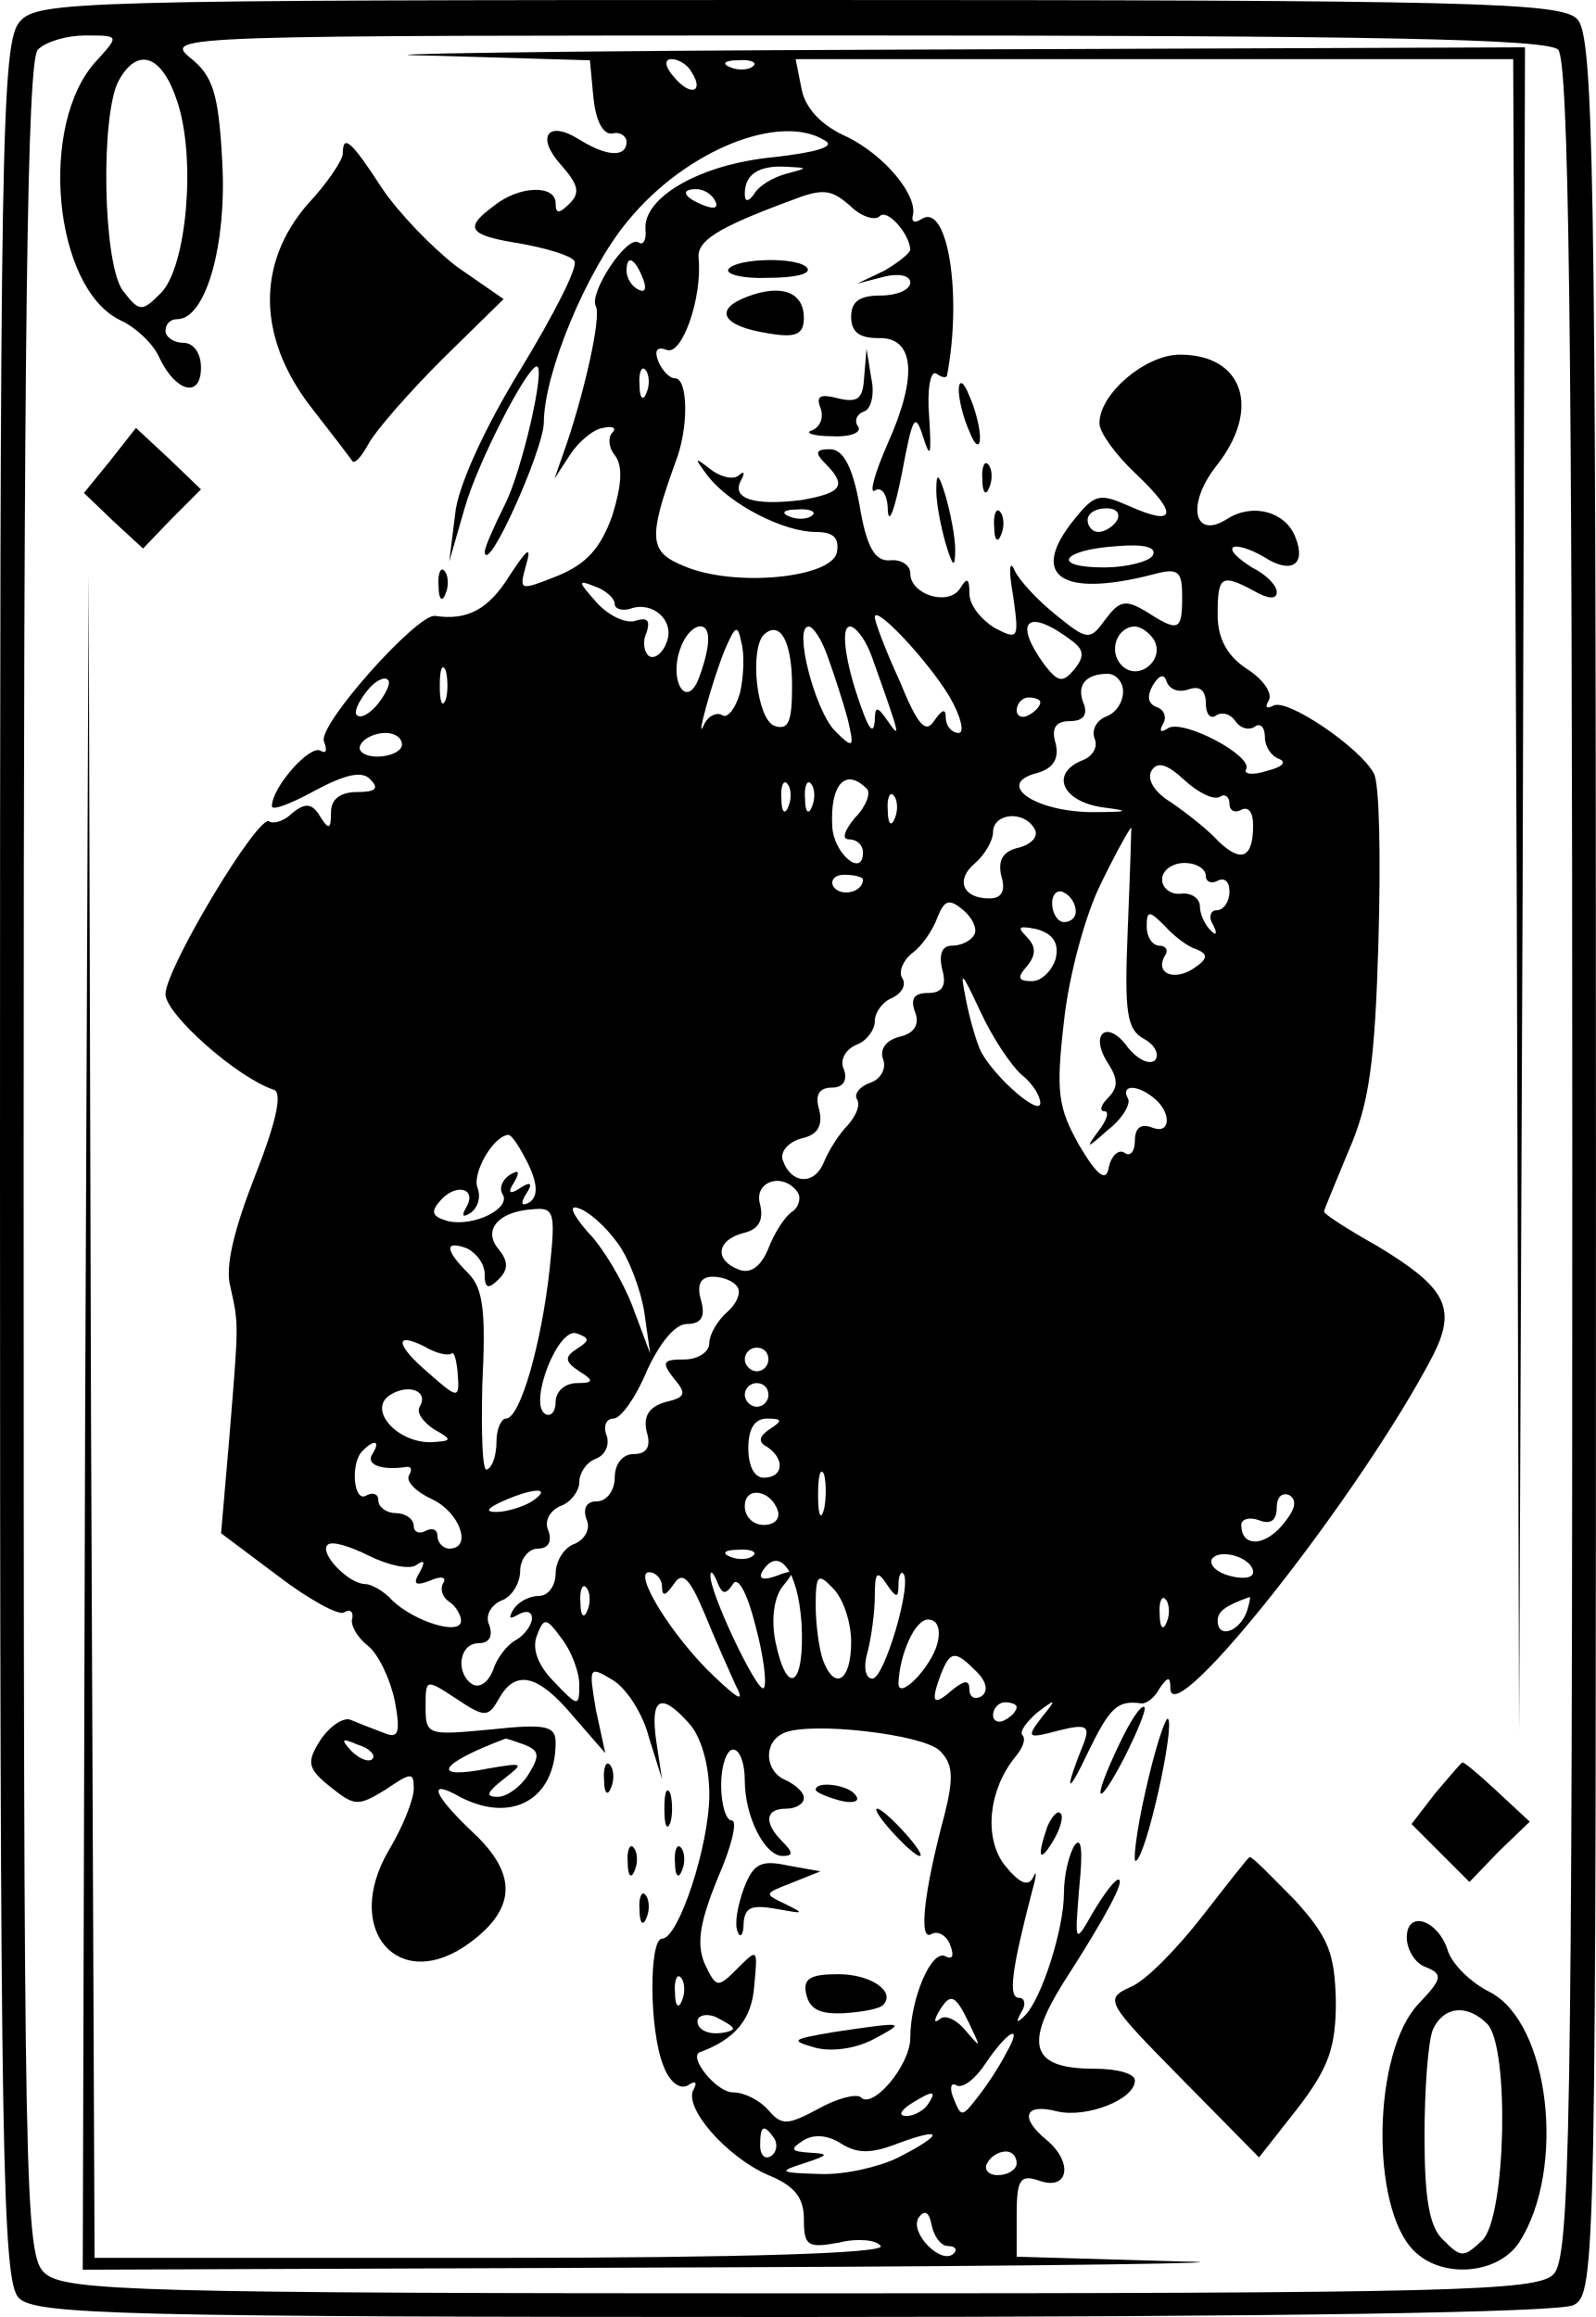
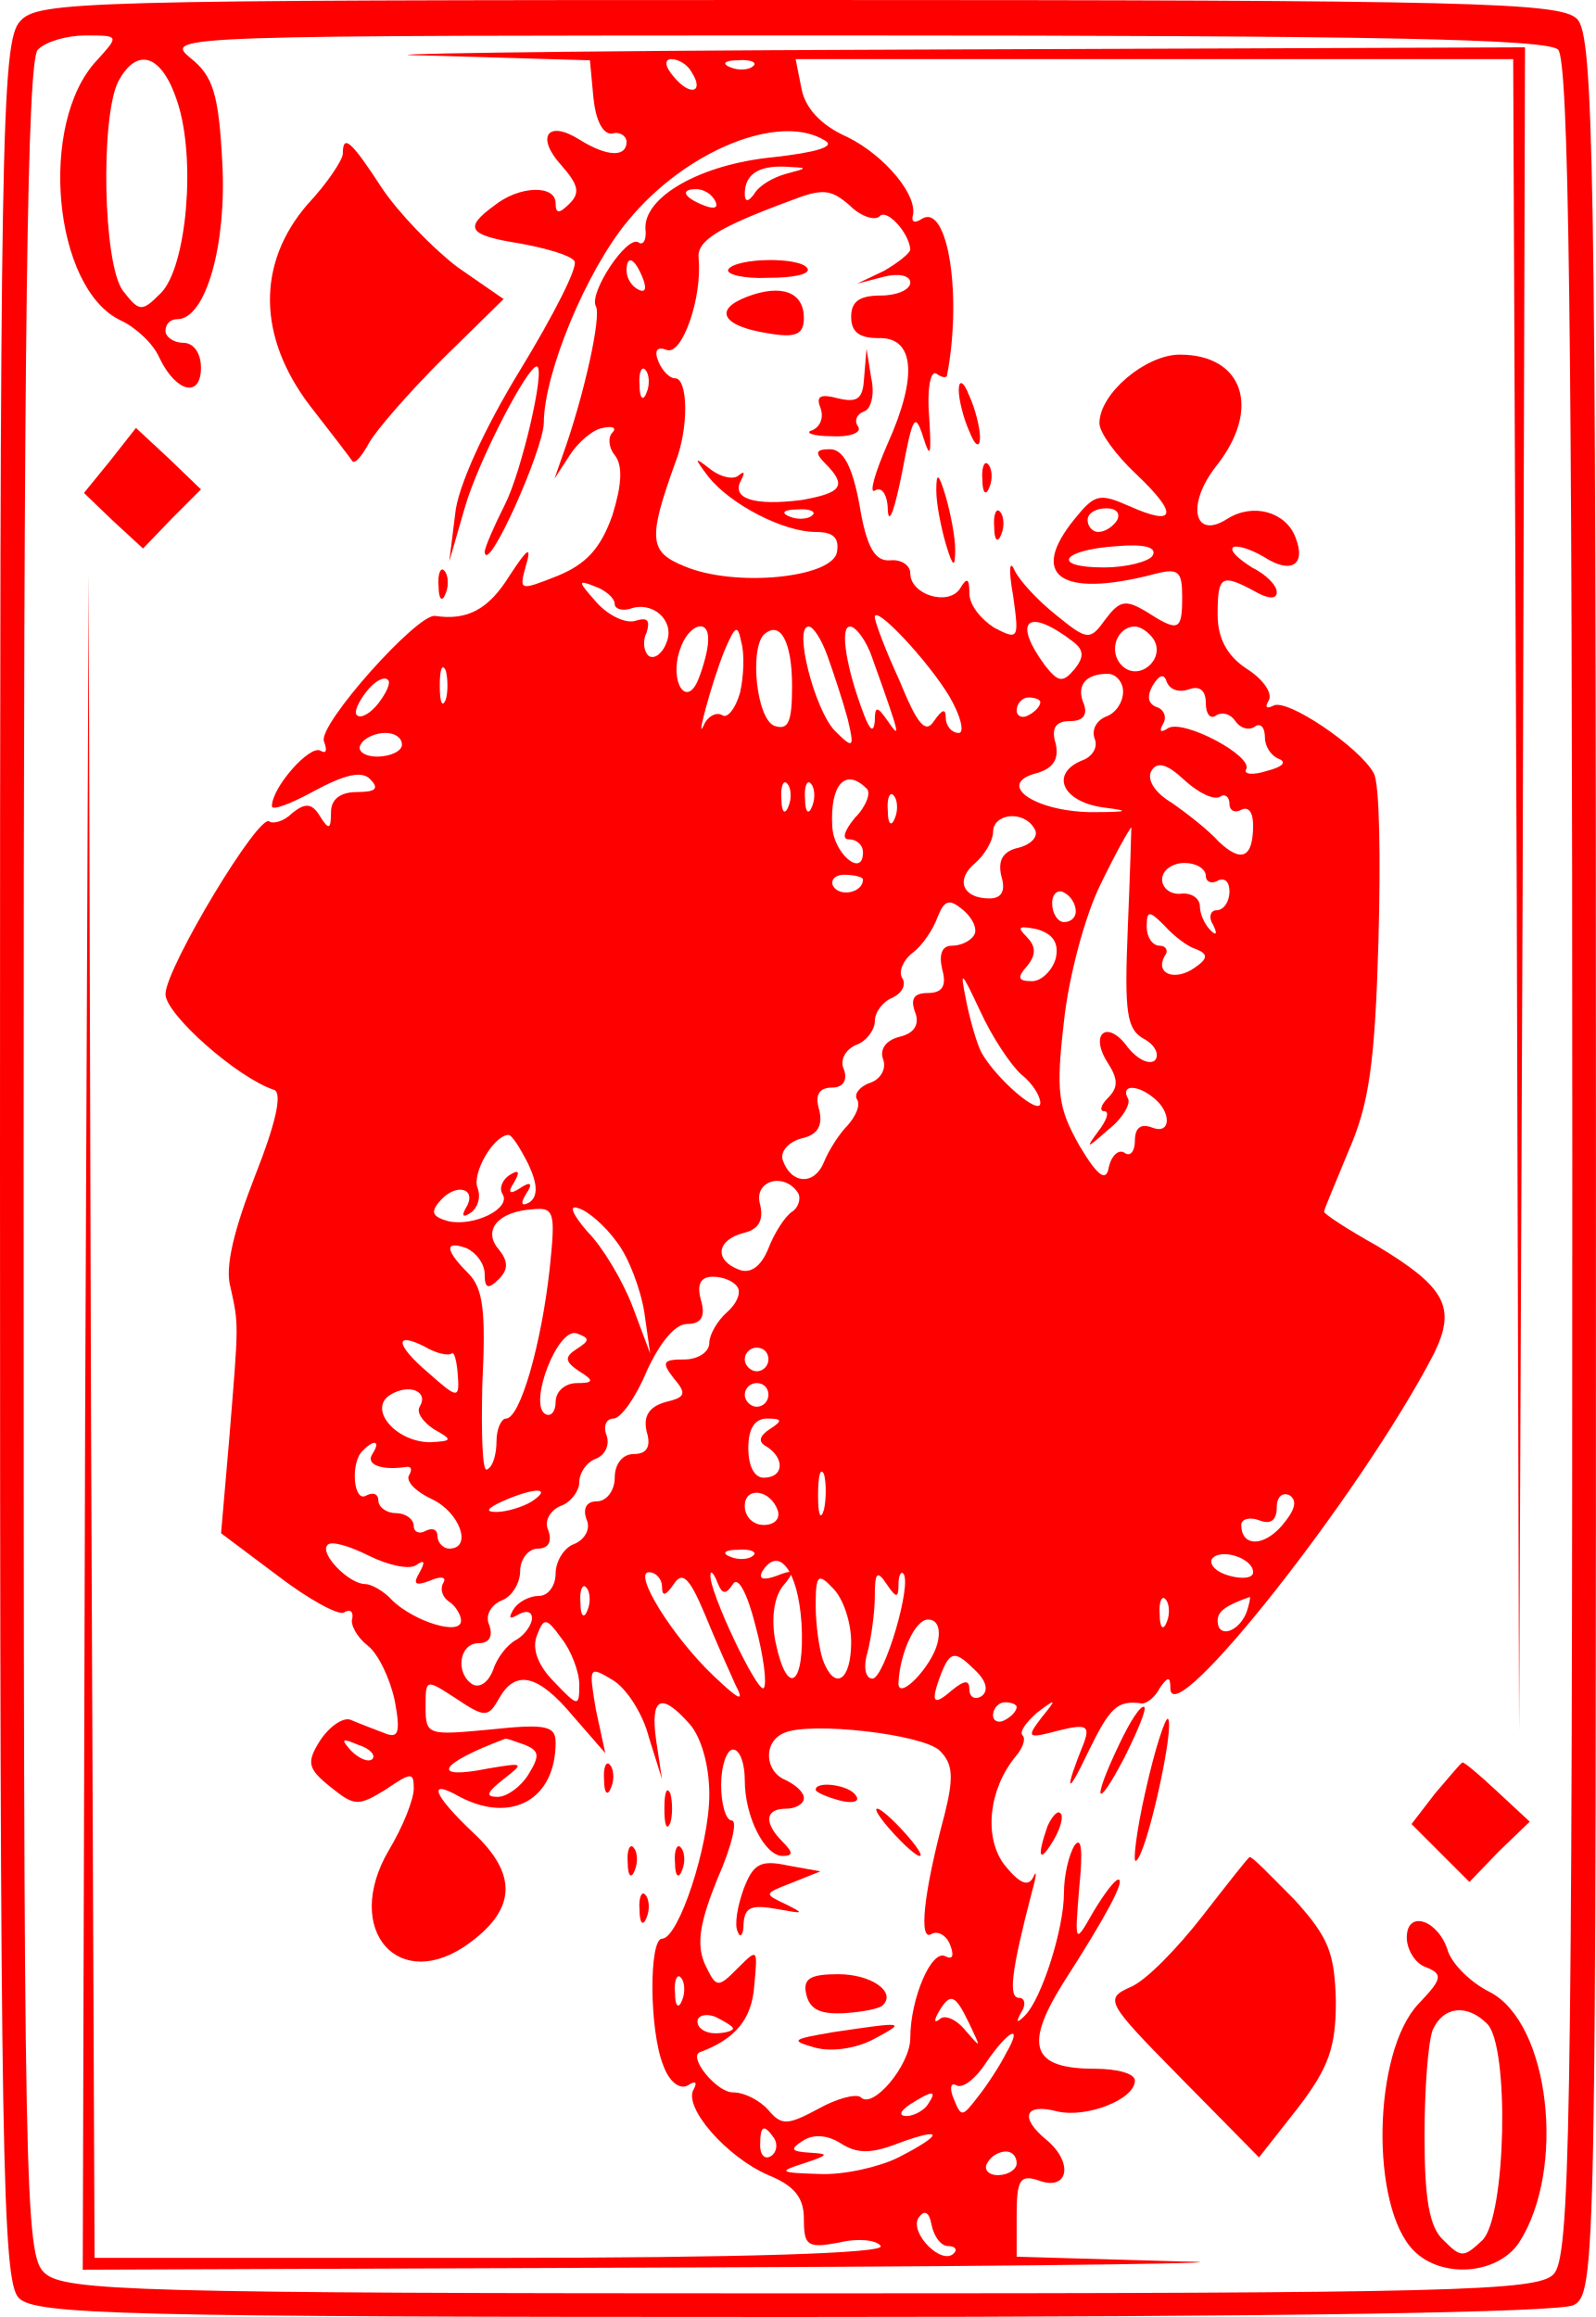
<svg xmlns="http://www.w3.org/2000/svg" version="1.0" width="135pt" height="196pt" viewBox="0 0 135 196" preserveAspectRatio="xMidYMid meet">
-   <g transform="translate(0,196) scale(0.1,-0.1)" fill="#000000" stroke="none">
+   <g transform="translate(0,196) scale(0.1,-0.1)" fill="#FF0000" stroke="none">
    <path d="M17 1942 c-16 -17 -17 -98 -17 -965 0 -846 2 -947 16 -961 14 -14 87 -16 655 -16 422 0 647 4 660 10 19 10 19 32 19 965 0 854 -2 955 -16 969 -14 14 -87 16 -658 16 -610 0 -644 -1 -659 -18z m65 -33 c-50 -53 -37 -193 20 -220 13 -6 28 -20 33 -32 14 -29 35 -34 35 -8 0 12 -6 21 -15 21 -8 0 -15 5 -15 10 0 6 4 10 10 10 24 0 42 63 38 133 -3 58 -8 73 -27 88 -23 19 -12 19 561 19 441 0 587 -3 596 -12 9 -9 12 -231 12 -939 0 -830 -2 -929 -16 -943 -14 -14 -85 -16 -636 -16 -564 0 -623 2 -640 17 -17 15 -18 58 -18 943 0 707 3 929 12 938 7 7 25 12 40 12 29 0 29 0 10 -21z m68 -35 c16 -48 8 -140 -14 -162 -16 -16 -18 -16 -32 2 -17 23 -19 147 -4 177 16 30 37 23 50 -17z" />
    <path d="M362 1913 l137 -4 3 -32 c2 -19 8 -31 16 -30 6 2 12 -2 12 -7 0 -13 -16 -13 -40 2 -27 17 -37 2 -15 -22 14 -16 16 -23 7 -32 -9 -9 -12 -9 -12 0 0 16 -31 15 -52 -2 -26 -19 -22 -25 22 -32 22 -4 43 -10 46 -15 3 -5 -18 -46 -46 -92 -30 -49 -53 -99 -55 -122 l-5 -40 13 45 c11 39 53 120 61 120 8 0 -13 -90 -27 -117 -9 -18 -17 -36 -17 -40 2 -20 49 85 50 109 0 42 36 129 71 171 49 60 129 92 167 68 9 -5 -8 -10 -44 -14 -62 -6 -110 -34 -108 -61 1 -9 -2 -14 -6 -11 -10 6 -42 -43 -36 -54 5 -8 -10 -76 -28 -126 l-7 -20 13 20 c7 11 20 22 28 23 8 2 12 0 8 -4 -4 -4 -3 -13 2 -19 7 -9 6 -25 -2 -51 -10 -28 -22 -41 -46 -51 -33 -13 -33 -13 -27 9 5 17 1 14 -14 -9 -18 -29 -36 -38 -63 -34 -15 2 -99 -92 -94 -106 3 -8 2 -11 -3 -8 -9 5 -41 -31 -41 -47 0 -4 16 2 36 13 26 14 40 17 47 10 8 -8 5 -11 -11 -11 -14 0 -22 -6 -22 -17 0 -15 -2 -15 -9 -4 -7 12 -13 12 -24 3 -7 -7 -16 -9 -19 -7 -8 9 -88 -124 -88 -146 0 -17 61 -71 92 -81 7 -3 1 -29 -16 -72 -18 -46 -26 -78 -21 -95 7 -32 7 -29 -1 -127 l-7 -81 48 -36 c26 -20 52 -34 56 -31 5 3 8 1 7 -5 -2 -5 4 -16 13 -23 9 -7 19 -28 23 -47 5 -27 3 -32 -9 -27 -8 3 -21 8 -28 11 -6 3 -18 -5 -26 -17 -12 -19 -11 -24 9 -40 20 -16 23 -16 46 -2 22 15 24 15 24 1 0 -9 -9 -32 -21 -52 -40 -68 9 -123 69 -78 39 29 39 58 3 92 -35 33 -40 47 -12 31 44 -23 81 -2 81 46 0 14 -8 16 -55 11 -53 -5 -55 -5 -55 19 0 24 0 24 26 7 24 -16 27 -16 36 0 14 25 33 21 63 -15 l27 -31 -8 37 c-6 36 -6 37 14 25 12 -7 26 -29 31 -49 l11 -35 -5 33 c-5 36 4 41 28 14 10 -11 17 -35 17 -60 0 -43 -26 -122 -40 -122 -11 0 -11 -77 1 -107 5 -14 14 -21 21 -17 6 4 8 3 5 -3 -10 -15 28 -58 63 -73 22 -9 30 -19 30 -37 0 -23 3 -25 30 -20 16 4 32 2 35 -3 4 -6 -116 -10 -329 -10 l-336 0 -3 712 -2 713 -3 -717 -2 -718 533 2 c292 1 470 4 395 5 l-138 4 0 35 c0 31 3 35 20 29 24 -8 28 16 5 35 -23 19 -18 31 9 24 25 -6 66 10 66 26 0 6 -15 10 -34 10 -53 0 -60 19 -27 72 38 59 53 88 47 88 -3 0 -12 -12 -21 -27 -16 -28 -16 -28 -12 21 3 30 2 43 -4 35 -5 -8 -9 -26 -9 -40 0 -31 -19 -90 -33 -104 -7 -7 -8 -6 -3 3 4 6 3 12 -2 12 -9 0 -7 21 11 90 4 14 4 19 1 12 -4 -8 -11 -6 -24 10 -18 23 -14 64 9 92 6 7 9 15 6 18 -3 3 3 11 12 19 17 13 17 12 4 -4 -13 -17 -12 -18 14 -11 24 6 27 4 22 -10 -17 -42 -15 -47 3 -9 19 39 25 45 46 42 4 0 11 5 15 13 7 10 9 10 9 0 0 -40 162 165 223 283 19 39 10 56 -48 91 -25 14 -45 27 -45 29 0 2 10 25 21 52 17 39 22 73 25 176 2 71 1 135 -4 143 -12 22 -74 64 -85 57 -6 -3 -7 -1 -4 4 4 6 -4 18 -18 27 -17 11 -25 26 -25 46 0 33 3 35 31 20 12 -7 19 -7 19 -1 0 6 -9 15 -21 21 -11 7 -19 14 -16 17 3 2 14 -1 26 -8 23 -15 36 -7 27 16 -8 22 -36 30 -58 16 -28 -18 -35 12 -9 45 38 48 23 94 -31 94 -29 0 -68 -33 -68 -58 0 -8 14 -27 31 -43 36 -34 34 -45 -6 -27 -25 11 -29 10 -46 -11 -39 -48 -12 -67 66 -47 22 6 25 3 25 -19 0 -29 -3 -30 -31 -12 -17 10 -22 9 -34 -7 -13 -18 -15 -18 -42 4 -15 12 -31 29 -35 38 -4 9 -5 0 -1 -22 5 -36 5 -38 -16 -27 -11 7 -21 19 -21 29 0 13 -2 14 -8 4 -10 -15 -42 -5 -42 13 0 7 -8 12 -17 11 -13 -1 -20 11 -26 47 -6 33 -14 47 -25 47 -12 0 -13 -3 -4 -12 19 -19 14 -25 -20 -31 -40 -5 -60 1 -51 17 3 6 3 8 -2 4 -4 -4 -15 -2 -24 5 -14 11 -14 10 -2 -6 19 -24 64 -47 91 -47 15 0 20 -5 18 -17 -4 -22 -87 -30 -129 -12 -30 12 -31 23 -8 87 12 30 11 72 0 72 -5 0 -11 7 -14 14 -4 10 -1 13 7 10 13 -5 30 44 27 77 -2 15 15 26 77 49 28 11 35 10 51 -4 9 -9 21 -13 25 -9 6 7 25 -14 26 -28 0 -3 -10 -11 -22 -18 l-23 -11 23 6 c12 3 22 1 22 -5 0 -6 -11 -11 -25 -11 -18 0 -25 -5 -25 -18 0 -13 7 -18 23 -18 30 1 34 -31 8 -89 -11 -25 -16 -43 -11 -40 6 4 11 -4 11 -17 1 -13 6 2 12 32 9 48 11 52 18 30 6 -19 7 -15 5 17 -2 23 1 40 6 37 4 -3 8 -4 9 -2 13 67 1 146 -21 133 -6 -4 -9 -3 -8 2 5 17 -23 51 -55 67 -23 10 -36 25 -39 41 l-5 25 303 0 304 0 3 -707 2 -708 3 713 2 712 -532 -2 c-293 -1 -471 -4 -396 -5z m223 -14 c11 -17 -1 -21 -15 -4 -8 9 -8 15 -2 15 6 0 14 -5 17 -11z m52 5 c-3 -3 -12 -4 -19 -1 -8 3 -5 6 6 6 11 1 17 -2 13 -5z m28 -91 c-11 -3 -23 -10 -27 -17 -5 -7 -8 -7 -8 0 0 16 11 24 34 23 20 -1 20 -1 1 -6z m-60 -23 c3 -6 -1 -7 -9 -4 -18 7 -21 14 -7 14 6 0 13 -4 16 -10z m-61 -66 c3 -8 2 -12 -4 -9 -6 3 -10 10 -10 16 0 14 7 11 14 -7z m3 -96 c-3 -8 -6 -5 -6 6 -1 11 2 17 5 13 3 -3 4 -12 1 -19z m140 -104 c-3 -3 -12 -4 -19 -1 -8 3 -5 6 6 6 11 1 17 -2 13 -5z m258 -4 c-3 -5 -10 -10 -16 -10 -5 0 -9 5 -9 10 0 6 7 10 16 10 8 0 12 -4 9 -10z m30 -30 c-3 -5 -22 -10 -41 -10 -46 0 -36 15 11 18 23 2 34 -1 30 -8z m-455 -41 c0 -4 6 -6 13 -4 19 7 38 -10 31 -28 -3 -9 -10 -15 -15 -12 -4 3 -6 12 -2 20 3 10 1 13 -9 10 -8 -3 -23 4 -33 15 -16 18 -17 20 -2 14 9 -3 17 -10 17 -15z m283 -78 c10 -17 13 -31 8 -31 -6 0 -11 6 -11 13 0 8 -3 7 -10 -3 -7 -11 -14 -3 -29 34 -12 26 -21 50 -21 54 0 11 45 -37 63 -67z m105 46 c9 -7 9 -13 1 -23 -10 -12 -14 -11 -25 3 -28 38 -15 50 24 20z m-309 1 c0 -7 -4 -22 -8 -32 -10 -26 -25 -3 -16 24 7 22 25 28 24 8z m27 -44 c-4 -14 -11 -22 -15 -19 -5 3 -12 -1 -15 -7 -9 -21 6 35 17 62 9 21 11 22 14 7 3 -10 2 -30 -1 -43z m44 6 c0 -31 -3 -38 -15 -34 -15 6 -21 64 -9 77 14 13 24 -6 24 -43z m30 25 c5 -14 13 -38 17 -53 6 -25 5 -26 -11 -10 -17 18 -35 88 -22 88 4 0 11 -11 16 -25z m38 -2 c24 -67 24 -69 13 -53 -9 13 -11 13 -11 0 -1 -10 -4 -8 -9 5 -15 39 -21 75 -12 75 5 0 14 -12 19 -27z m238 16 c10 -17 -13 -36 -27 -22 -12 12 -4 33 11 33 5 0 12 -5 16 -11z m-599 -51 c-3 -7 -5 -2 -5 12 0 14 2 19 5 13 2 -7 2 -19 0 -25z m-57 -3 c-7 -9 -15 -13 -18 -10 -3 2 1 11 8 20 7 9 15 13 18 10 3 -2 -1 -11 -8 -20z m630 10 c0 -9 -6 -18 -14 -21 -8 -3 -13 -11 -10 -19 3 -7 -2 -15 -10 -18 -28 -11 -18 -35 17 -40 24 -3 22 -4 -11 -4 -48 1 -80 24 -45 33 14 4 19 12 16 25 -4 13 0 19 12 19 11 0 15 5 12 14 -7 16 1 26 20 26 7 0 13 -7 13 -15z m56 2 c9 3 14 -1 14 -12 0 -9 4 -14 9 -10 5 3 12 1 16 -5 4 -6 11 -8 16 -5 5 4 9 0 9 -9 0 -8 6 -16 12 -18 7 -3 2 -7 -10 -10 -12 -4 -20 -3 -18 1 7 11 -53 43 -66 35 -6 -4 -8 -3 -4 4 3 5 1 12 -6 14 -7 3 -8 9 -3 18 6 10 10 10 12 3 3 -7 11 -9 19 -6z m-126 -11 c0 -3 -4 -8 -10 -11 -5 -3 -10 -1 -10 4 0 6 5 11 10 11 6 0 10 -2 10 -4z m-540 -36 c0 -5 -9 -10 -21 -10 -11 0 -17 5 -14 10 3 6 13 10 21 10 8 0 14 -4 14 -10z m692 -44 c4 3 8 0 8 -6 0 -6 5 -8 10 -5 6 3 10 -2 10 -13 0 -28 -10 -32 -29 -14 -9 10 -27 24 -40 33 -15 9 -21 20 -17 27 5 8 13 6 28 -8 12 -11 25 -17 30 -14z m-365 -8 c-3 -8 -6 -5 -6 6 -1 11 2 17 5 13 3 -3 4 -12 1 -19z m20 0 c-3 -8 -6 -5 -6 6 -1 11 2 17 5 13 3 -3 4 -12 1 -19z m46 15 c4 -3 0 -15 -10 -25 -9 -11 -11 -18 -5 -18 7 0 12 -5 12 -11 0 -22 -25 -1 -26 22 -2 35 11 50 29 32z m24 -25 c-3 -8 -6 -5 -6 6 -1 11 2 17 5 13 3 -3 4 -12 1 -19z m118 -9 c4 -6 -2 -13 -13 -16 -14 -3 -18 -11 -15 -24 4 -13 0 -19 -10 -19 -23 0 -29 16 -12 30 8 7 15 19 15 26 0 16 26 19 35 3z m79 -84 c-3 -72 -1 -86 14 -94 9 -5 13 -13 9 -18 -5 -4 -15 1 -23 11 -17 24 -33 12 -17 -13 9 -14 9 -21 0 -30 -6 -6 -7 -11 -3 -11 5 0 2 -8 -5 -17 -11 -15 -10 -15 8 1 13 10 20 23 17 27 -6 11 7 12 21 1 16 -12 16 -32 0 -26 -10 4 -15 0 -15 -11 0 -9 -4 -14 -9 -10 -5 3 -11 -3 -13 -12 -2 -13 -9 -9 -25 18 -18 32 -20 45 -13 105 4 38 18 90 31 116 13 27 25 48 26 48 0 0 -1 -38 -3 -85z m66 44 c0 -5 5 -7 10 -4 6 3 10 -1 10 -9 0 -9 -5 -16 -11 -16 -5 0 -7 -6 -3 -12 4 -8 3 -10 -2 -5 -5 5 -9 14 -9 20 0 7 -7 12 -16 11 -9 -1 -16 5 -16 12 0 8 9 14 19 14 10 0 18 -5 18 -11z m-290 -3 c0 -11 -19 -15 -25 -6 -3 5 1 10 9 10 9 0 16 -2 16 -4z m180 -27 c0 -5 -4 -9 -10 -9 -5 0 -10 7 -10 16 0 8 5 12 10 9 6 -3 10 -10 10 -16z m-86 -20 c-3 -5 -11 -9 -19 -9 -8 0 -11 -7 -8 -20 4 -14 0 -20 -12 -20 -12 0 -15 -5 -11 -16 4 -10 0 -18 -13 -21 -12 -3 -17 -11 -14 -19 3 -8 -2 -17 -11 -20 -9 -3 -14 -10 -11 -14 3 -5 -1 -14 -8 -22 -7 -7 -16 -21 -20 -31 -8 -20 -28 -19 -35 2 -2 7 5 15 16 18 14 3 18 11 15 24 -4 13 0 19 11 19 9 0 13 6 10 15 -4 8 1 17 10 21 9 3 16 13 16 20 0 8 7 17 15 20 8 4 12 11 8 17 -3 5 1 15 9 21 8 6 17 19 21 30 6 15 10 16 22 6 8 -7 12 -16 9 -21z m188 -12 c10 -4 10 -8 -2 -16 -16 -11 -33 -5 -25 10 4 5 1 9 -4 9 -6 0 -11 7 -11 16 0 14 2 14 15 1 8 -9 20 -18 27 -20z m-119 -8 c-3 -10 -12 -19 -20 -19 -12 0 -13 3 -4 13 8 10 7 17 -1 25 -8 8 -6 9 9 6 14 -4 19 -12 16 -25z m-29 -98 c9 -7 16 -18 16 -24 0 -12 -38 21 -50 43 -4 8 -10 29 -13 45 -5 25 -4 24 12 -10 10 -22 26 -46 35 -54z m-417 -76 c8 -17 8 -27 1 -32 -7 -4 -8 -1 -3 7 6 9 4 11 -5 5 -9 -6 -11 -4 -5 5 5 9 4 11 -4 6 -6 -4 -9 -11 -6 -16 8 -12 -24 -28 -46 -23 -14 4 -15 8 -6 18 14 15 31 9 21 -7 -4 -7 -2 -8 4 -4 6 4 9 13 6 21 -5 12 13 44 26 45 3 0 10 -11 17 -25z m228 -24 c3 -5 0 -13 -5 -16 -6 -4 -15 -18 -20 -31 -6 -15 -15 -22 -25 -18 -21 8 -19 25 4 31 13 3 17 11 14 24 -6 20 20 28 32 10z m-210 -64 c-7 -64 -25 -127 -37 -127 -4 0 -8 -9 -8 -19 0 -11 -3 -22 -8 -24 -4 -3 -5 30 -4 72 3 61 1 81 -12 94 -20 20 -20 28 -1 21 8 -4 15 -13 15 -22 0 -12 3 -13 12 -4 8 8 8 15 0 25 -14 16 -1 32 28 34 19 2 20 -2 15 -50z m57 22 c10 -13 20 -40 23 -59 l5 -35 -15 40 c-8 21 -25 50 -38 63 -13 15 -16 23 -8 20 8 -2 23 -15 33 -29z m102 -38 c3 -5 -1 -14 -9 -21 -8 -7 -15 -19 -15 -26 0 -8 -10 -14 -21 -14 -18 0 -20 -2 -9 -16 11 -13 10 -16 -7 -20 -14 -4 -19 -12 -16 -25 4 -13 0 -19 -11 -19 -9 0 -16 -8 -16 -20 0 -11 -7 -20 -15 -20 -9 0 -12 -6 -9 -15 4 -8 -1 -17 -10 -21 -9 -3 -16 -15 -16 -25 0 -10 -6 -19 -14 -19 -8 0 -18 -5 -22 -12 -4 -7 -3 -8 4 -4 7 4 12 3 12 -3 0 -5 -6 -14 -13 -18 -8 -4 -17 -16 -20 -26 -4 -10 -11 -15 -17 -12 -15 9 -12 35 5 35 9 0 12 6 9 15 -4 8 1 17 10 21 9 3 16 15 16 25 0 10 7 19 15 19 9 0 12 6 9 15 -4 8 1 17 10 21 9 3 16 13 16 20 0 8 6 17 14 20 8 3 12 12 9 20 -3 8 0 14 6 14 6 0 19 18 28 40 11 24 24 40 34 40 12 0 16 6 12 20 -4 14 0 20 10 20 9 0 18 -4 21 -9z m-136 -52 c-11 -7 -10 -11 2 -19 13 -8 12 -10 -2 -10 -10 0 -18 -7 -18 -16 0 -8 -4 -13 -9 -10 -14 9 11 74 27 68 11 -4 11 -6 0 -13z m-106 -4 c2 2 4 -5 5 -15 2 -24 1 -24 -25 -1 -27 23 -29 35 -3 22 10 -6 20 -8 23 -6z m268 -5 c0 -5 -4 -10 -10 -10 -5 0 -10 5 -10 10 0 6 5 10 10 10 6 0 10 -4 10 -10z m-295 -40 c-3 -5 3 -13 12 -19 16 -9 16 -10 -3 -11 -29 0 -53 28 -34 40 16 10 33 3 25 -10z m295 10 c0 -5 -4 -10 -10 -10 -5 0 -10 5 -10 10 0 6 5 10 10 10 6 0 10 -4 10 -10z m1 -29 c-9 -6 -10 -11 -2 -15 15 -10 14 -26 -3 -26 -8 0 -13 10 -13 25 0 16 5 25 16 25 13 0 13 -2 2 -9z m-336 -21 c-6 -9 8 -14 28 -11 5 1 6 -2 3 -7 -3 -5 6 -14 19 -20 24 -11 35 -42 15 -42 -5 0 -10 5 -10 11 0 5 -4 7 -10 4 -5 -3 -10 -1 -10 4 0 6 -7 11 -15 11 -8 0 -15 5 -15 11 0 5 -4 7 -10 4 -11 -7 -14 28 -3 38 10 10 15 8 8 -3z m382 -47 c-3 -10 -5 -4 -5 12 0 17 2 24 5 18 2 -7 2 -21 0 -30z m-247 7 c-8 -5 -22 -9 -30 -9 -10 0 -8 3 5 9 27 12 43 12 25 0z m208 -8 c2 -7 -3 -12 -12 -12 -9 0 -16 7 -16 16 0 17 22 14 28 -4z m426 -13 c-16 -18 -34 -17 -34 1 0 5 7 7 15 4 10 -4 15 0 15 11 0 9 5 13 11 10 7 -5 4 -13 -7 -26z m-732 -33 c7 5 8 3 3 -6 -6 -10 -4 -12 9 -7 9 4 14 3 11 -2 -3 -5 -1 -12 5 -16 5 -3 10 -11 10 -16 0 -13 -39 -1 -58 17 -7 8 -18 14 -23 14 -14 0 -39 26 -32 33 3 4 19 -1 35 -9 16 -8 34 -12 40 -8z m285 8 c-3 -3 -12 -4 -19 -1 -8 3 -5 6 6 6 11 1 17 -2 13 -5z m423 -14 c0 -5 -9 -6 -20 -3 -11 3 -17 9 -15 14 7 10 35 1 35 -11z m-382 -43 c3 -53 -12 -64 -22 -16 -4 20 -1 38 6 47 11 13 10 15 -5 9 -11 -4 -16 -3 -12 4 14 22 30 0 33 -44z m-118 31 c0 -9 3 -8 10 2 7 11 13 6 26 -25 9 -22 21 -49 26 -60 8 -15 4 -14 -18 7 -35 33 -69 88 -55 88 6 0 11 -6 11 -12z m60 2 c4 7 12 -7 19 -35 7 -26 10 -50 7 -53 -5 -5 -47 83 -45 96 0 4 3 1 6 -7 4 -10 7 -10 13 -1z m100 -49 c0 -33 -14 -42 -24 -15 -3 9 -6 29 -6 46 0 26 2 28 15 14 8 -8 15 -28 15 -45z m40 48 c0 8 2 12 4 10 8 -8 -16 -89 -26 -89 -6 0 -8 10 -4 23 3 12 6 33 6 47 0 20 2 22 10 10 8 -12 10 -12 10 -1z m-263 -21 c-3 -8 -6 -5 -6 6 -1 11 2 17 5 13 3 -3 4 -12 1 -19z m490 -10 c-3 -8 -6 -5 -6 6 -1 11 2 17 5 13 3 -3 4 -12 1 -19z m67 7 c-7 -16 -24 -21 -24 -6 0 8 7 13 27 20 1 1 0 -6 -3 -14z m-564 -60 c0 -19 -1 -19 -21 2 -14 14 -19 28 -15 39 6 16 8 16 21 -2 8 -10 15 -28 15 -39z m303 35 c-5 -20 -33 -49 -33 -34 1 25 14 54 25 54 8 0 11 -8 8 -20z m33 -24 c9 -9 10 -17 4 -21 -5 -3 -10 -1 -10 6 0 8 -4 8 -15 -1 -16 -14 -18 -10 -9 14 8 20 12 20 30 2z m34 -30 c0 -3 -4 -8 -10 -11 -5 -3 -10 -1 -10 4 0 6 5 11 10 11 6 0 10 -2 10 -4z m-65 -37 c11 -11 12 -22 4 -54 -18 -67 -22 -108 -11 -101 5 3 13 -1 16 -10 3 -8 2 -12 -4 -9 -12 7 -30 -36 -30 -69 0 -23 -32 -61 -42 -50 -4 3 -20 -1 -36 -10 -26 -14 -31 -14 -42 -1 -7 8 -20 15 -30 15 -14 0 -38 30 -28 34 30 11 44 28 46 56 3 32 3 32 -14 15 -17 -17 -18 -17 -28 4 -7 17 -4 35 11 72 12 27 17 49 12 49 -5 0 -9 14 -9 30 0 17 5 30 10 30 6 0 10 -12 10 -26 0 -31 17 -64 32 -64 9 0 9 3 0 12 -16 16 -15 28 3 28 8 0 15 4 15 9 0 5 -7 11 -15 15 -18 7 -20 32 -2 40 22 10 118 -1 132 -15z m-480 -7 c-3 -3 -11 0 -18 7 -9 10 -8 11 6 5 10 -3 15 -9 12 -12z m129 12 c12 -5 13 -9 3 -25 -6 -10 -18 -19 -26 -19 -11 0 -9 4 5 15 18 14 17 14 -13 9 -50 -10 -42 4 14 25 1 1 8 -2 17 -5z m133 -216 c-3 -8 -6 -5 -6 6 -1 11 2 17 5 13 3 -3 4 -12 1 -19z m243 -20 c10 -21 10 -21 -3 -6 -8 10 -18 14 -22 10 -5 -4 -5 -1 -1 6 10 17 14 15 26 -10z m-200 -4 c0 -2 -7 -4 -15 -4 -8 0 -15 4 -15 10 0 5 7 7 15 4 8 -4 15 -8 15 -10z m231 -21 c-5 -10 -16 -27 -24 -37 -13 -17 -14 -17 -20 -2 -4 9 -3 15 2 12 5 -3 16 5 25 19 19 28 32 34 17 8z m-66 -43 c-3 -5 -12 -10 -18 -10 -7 0 -6 4 3 10 19 12 23 12 15 0z m-130 -29 c3 -5 2 -12 -3 -15 -5 -3 -9 1 -9 9 0 17 3 19 12 6z m105 -4 c38 14 39 8 0 -12 -16 -8 -46 -15 -67 -14 -34 1 -35 2 -13 9 21 7 22 8 5 9 -16 1 -17 3 -6 10 9 6 21 5 32 -2 14 -9 26 -9 49 0z m100 -17 c0 -5 -7 -10 -16 -10 -8 0 -12 5 -9 10 3 6 10 10 16 10 5 0 9 -4 9 -10z m-58 -70 c6 0 8 -3 5 -6 -10 -11 -38 17 -30 30 5 7 9 5 11 -6 2 -10 8 -18 14 -18z" />
    <path d="M690 446 c0 -2 9 -6 20 -9 11 -3 18 -1 14 4 -5 9 -34 13 -34 5z" />
    <path d="M755 410 c10 -11 20 -20 23 -20 3 0 -3 9 -13 20 -10 11 -20 20 -23 20 -3 0 3 -9 13 -20z" />
    <path d="M629 362 c-5 -14 -8 -30 -5 -36 2 -6 5 -3 5 7 1 14 7 16 29 12 22 -4 23 -4 7 4 -19 9 -19 9 4 18 l25 10 -28 5 c-23 5 -29 1 -37 -20z" />
    <path d="M682 273 c3 -13 12 -17 32 -16 16 1 31 4 33 7 11 11 -10 26 -38 26 -24 0 -30 -4 -27 -17z" />
    <path d="M705 241 c-35 -6 -37 -7 -16 -13 14 -4 35 -1 50 7 28 15 27 15 -34 6z" />
    <path d="M290 1830 c0 -5 -13 -25 -30 -43 -43 -50 -42 -112 2 -170 18 -23 34 -44 36 -47 2 -3 8 4 14 15 6 11 34 43 62 71 l52 51 -39 27 c-21 16 -50 46 -64 67 -26 40 -33 46 -33 29z" />
    <path d="M616 1732 c-2 -4 13 -8 34 -7 21 0 36 3 33 8 -6 10 -61 9 -67 -1z" />
    <path d="M632 1709 c-29 -11 -21 -25 18 -31 23 -4 30 -1 30 13 0 22 -19 29 -48 18z" />
    <path d="M731 1641 c-1 -18 -5 -22 -22 -18 -15 4 -19 2 -15 -8 3 -8 0 -16 -7 -19 -7 -2 1 -5 16 -5 16 -1 26 3 23 8 -4 5 -1 11 5 13 6 2 9 15 6 28 l-4 25 -2 -24z" />
    <path d="M811 1630 c0 -8 4 -24 9 -35 5 -13 9 -14 9 -5 0 8 -4 24 -9 35 -5 13 -9 14 -9 5z" />
    <path d="M93 1570 l-22 -27 25 -24 25 -23 24 25 25 25 -27 26 -28 26 -22 -28z" />
    <path d="M831 1554 c0 -11 3 -14 6 -6 3 7 2 16 -1 19 -3 4 -6 -2 -5 -13z" />
    <path d="M792 1545 c0 -11 4 -31 8 -45 6 -20 8 -21 8 -5 0 11 -4 31 -8 45 -6 20 -8 21 -8 5z" />
    <path d="M841 1514 c0 -11 3 -14 6 -6 3 7 2 16 -1 19 -3 4 -6 -2 -5 -13z" />
    <path d="M371 1464 c0 -11 3 -14 6 -6 3 7 2 16 -1 19 -3 4 -6 -2 -5 -13z" />
    <path d="M947 485 c-24 -50 -20 -58 4 -12 11 22 19 41 17 43 -3 2 -12 -12 -21 -31z" />
    <path d="M969 445 c-8 -35 -11 -62 -8 -59 9 5 33 114 27 120 -2 2 -11 -25 -19 -61z" />
    <path d="M511 454 c0 -11 3 -14 6 -6 3 7 2 16 -1 19 -3 4 -6 -2 -5 -13z" />
    <path d="M1214 443 l-20 -26 24 -24 25 -25 25 26 26 25 -28 26 c-15 14 -28 25 -29 24 -1 0 -11 -12 -23 -26z" />
    <path d="M562 430 c0 -14 2 -19 5 -12 2 6 2 18 0 25 -3 6 -5 1 -5 -13z" />
    <path d="M886 415 c-9 -26 -7 -32 5 -12 6 10 9 21 6 23 -2 3 -7 -2 -11 -11z" />
    <path d="M531 384 c0 -11 3 -14 6 -6 3 7 2 16 -1 19 -3 4 -6 -2 -5 -13z" />
    <path d="M571 384 c0 -11 3 -14 6 -6 3 7 2 16 -1 19 -3 4 -6 -2 -5 -13z" />
    <path d="M1017 339 c-21 -27 -48 -55 -61 -60 -22 -10 -20 -13 43 -77 l66 -67 33 42 c26 34 32 51 32 90 -1 41 -6 54 -35 86 -20 20 -36 37 -38 36 -1 0 -19 -23 -40 -50z" />
    <path d="M541 344 c0 -11 3 -14 6 -6 3 7 2 16 -1 19 -3 4 -6 -2 -5 -13z" />
    <path d="M1190 321 c0 -10 7 -22 16 -25 15 -6 14 -10 -6 -31 -39 -41 -41 -172 -4 -209 24 -24 71 -20 89 7 40 62 26 186 -25 212 -16 8 -31 23 -35 34 -8 27 -35 36 -35 12z m68 -73 c19 -19 16 -163 -4 -183 -16 -15 -18 -15 -33 0 -12 11 -16 35 -16 88 0 40 3 80 7 90 9 20 29 22 46 5z" />
  </g>
</svg>
